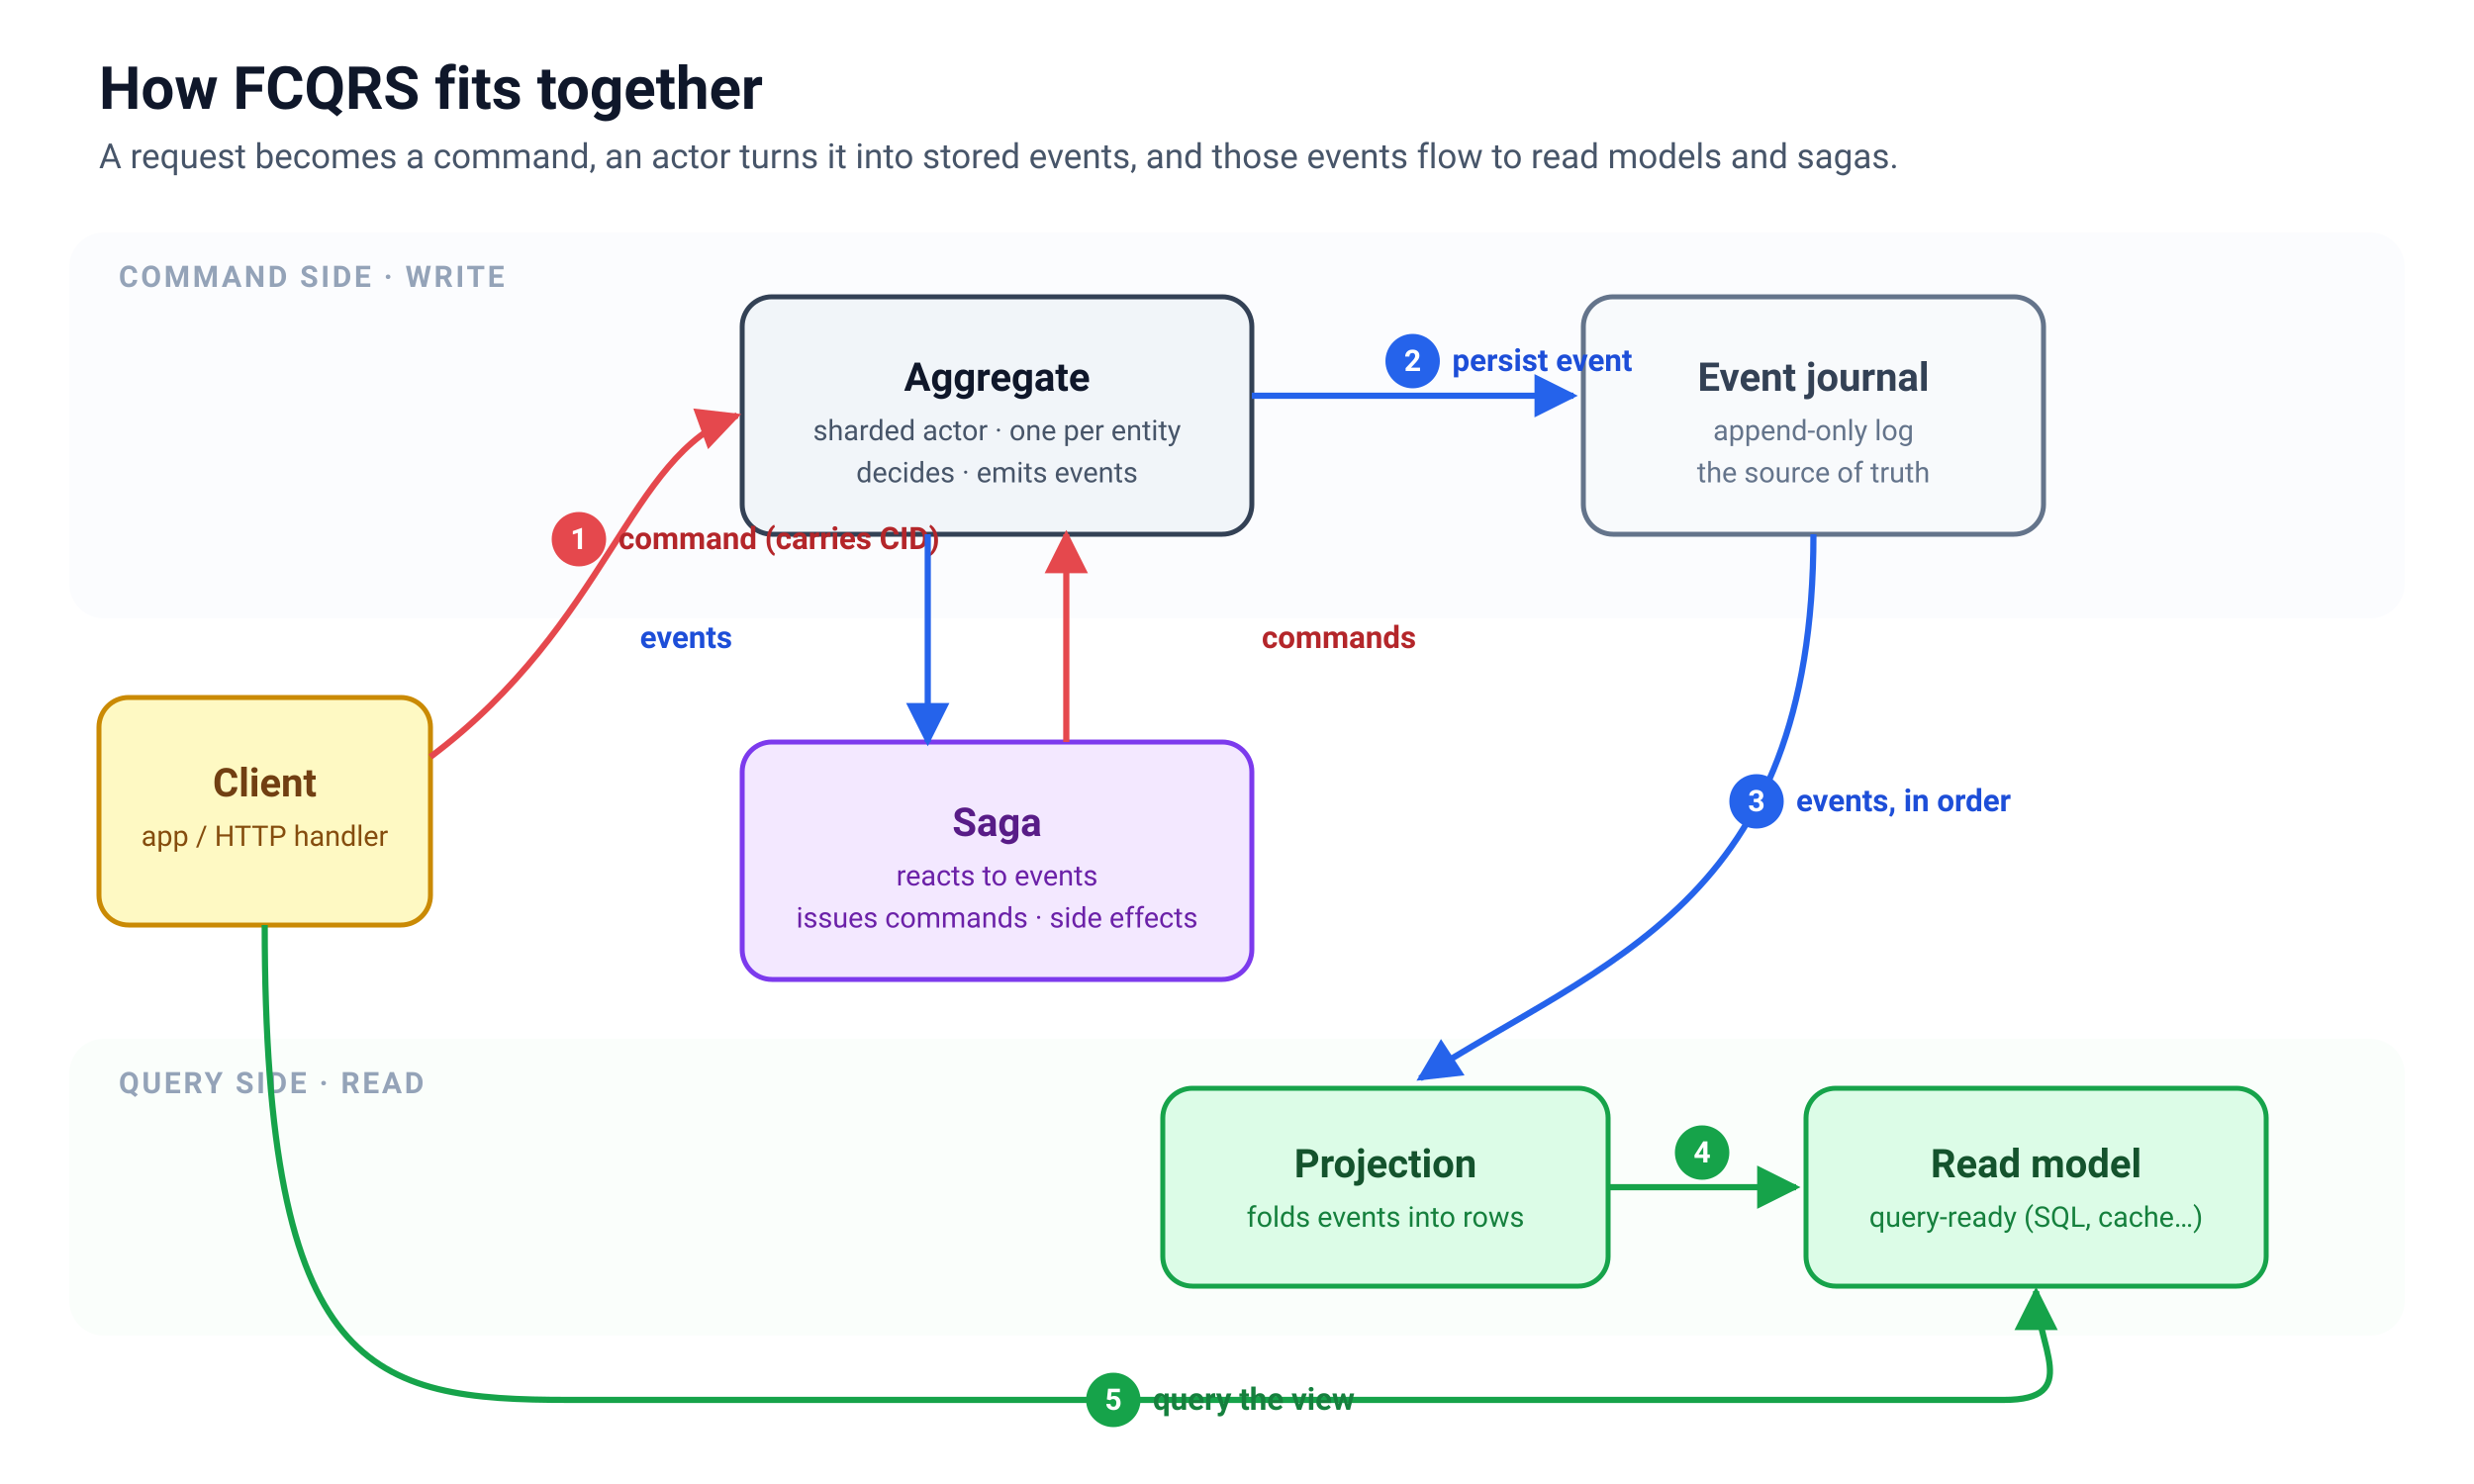
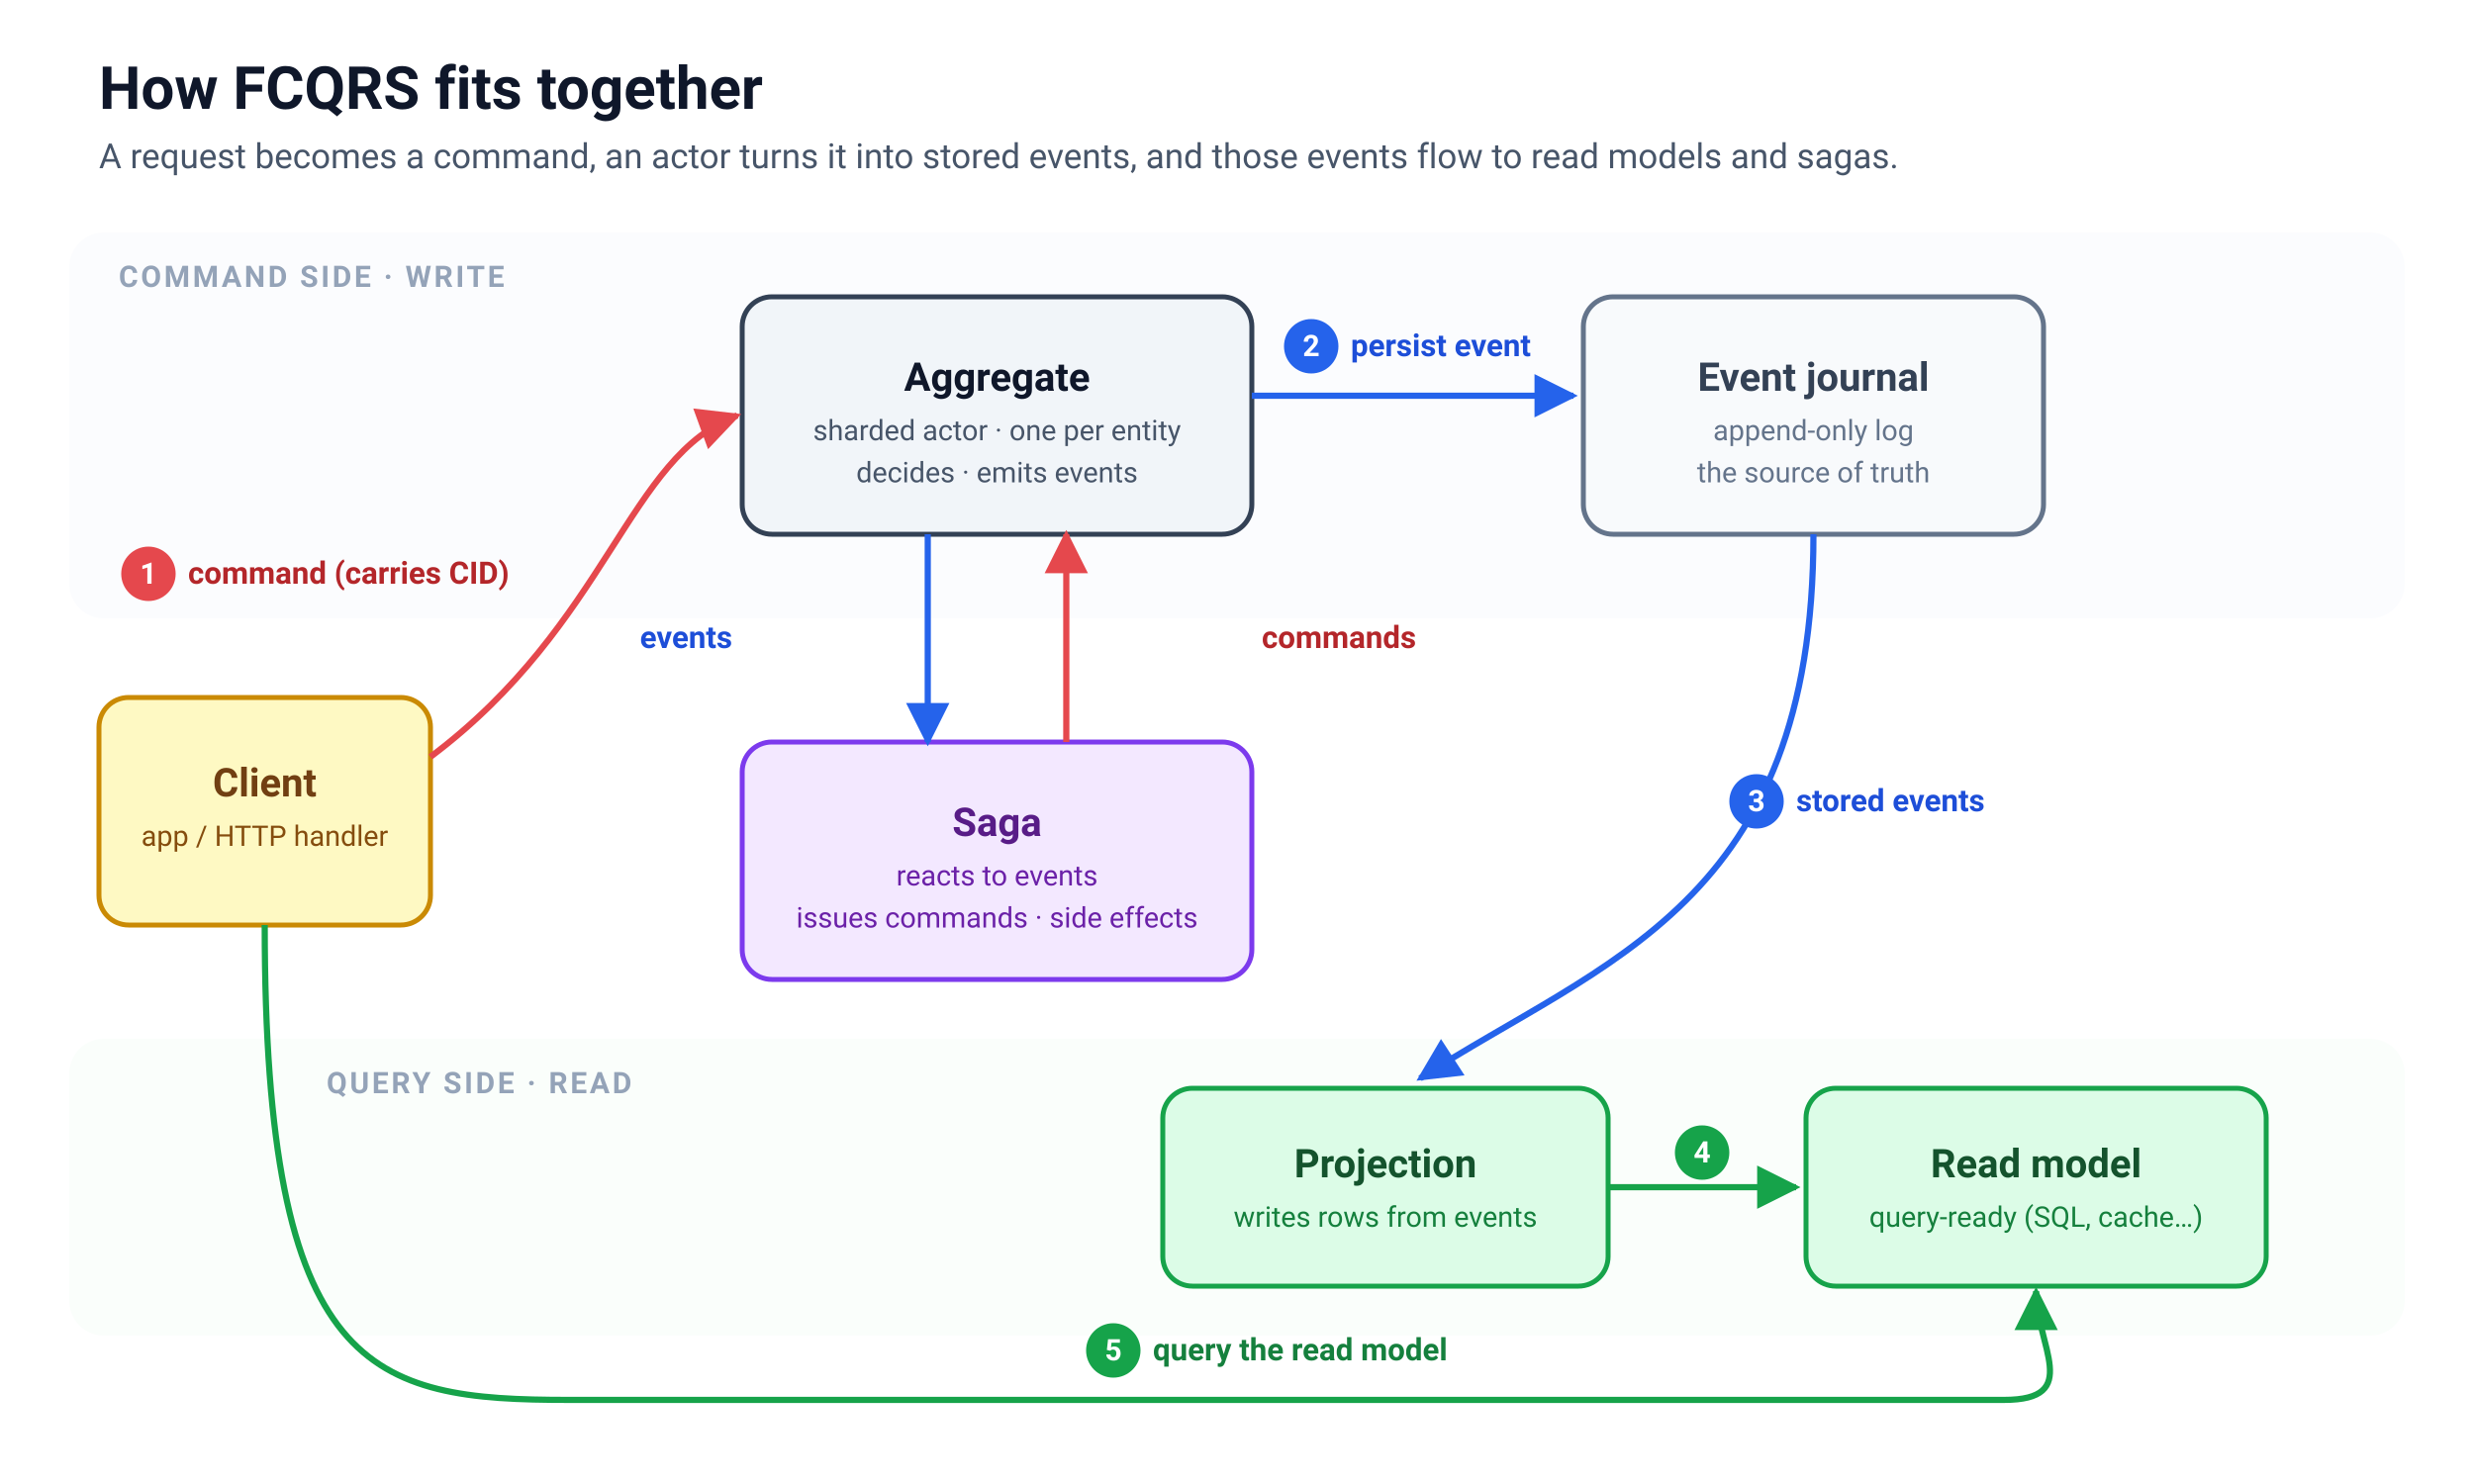
<svg xmlns="http://www.w3.org/2000/svg" viewBox="0 0 1000 600" font-family="-apple-system, BlinkMacSystemFont, 'Segoe UI', Roboto, Helvetica, Arial, sans-serif">
  <defs>
    <marker id="ar-red" viewBox="0 0 10 10" refX="9" refY="5" markerWidth="7" markerHeight="7" orient="auto-start-reverse">
      <path d="M0,0 L10,5 L0,10 z" fill="#E5484D" />
    </marker>
    <marker id="ar-blue" viewBox="0 0 10 10" refX="9" refY="5" markerWidth="7" markerHeight="7" orient="auto-start-reverse">
      <path d="M0,0 L10,5 L0,10 z" fill="#2563EB" />
    </marker>
    <marker id="ar-green" viewBox="0 0 10 10" refX="9" refY="5" markerWidth="7" markerHeight="7" orient="auto-start-reverse">
      <path d="M0,0 L10,5 L0,10 z" fill="#16A34A" />
    </marker>
    <style>
      .title { font-size:24px; font-weight:700; fill:#0F172A; }
      .subtitle { font-size:14px; fill:#475569; }
      .lane-t { font-size:12px; font-weight:700; letter-spacing:0.09em; fill:#94A3B8; }
      .blbl { font-size:16px; font-weight:700; }
      .bsub { font-size:11.5px; }
      .elbl { font-size:12.5px; font-weight:600; }
      .badge { font-size:12px; font-weight:700; fill:#fff; }
    </style>
  </defs>
  <rect width="1000" height="600" fill="#FFFFFF" />
  <text class="title" x="40" y="44">How FCQRS fits together</text>
  <text class="subtitle" x="40" y="68">A request becomes a command, an actor turns it into stored events, and those events flow to read models and sagas.</text>
  <rect x="28" y="94" width="944" height="156" rx="14" fill="#FBFCFE" />
  <text class="lane-t" x="48" y="116">COMMAND SIDE · WRITE</text>
  <rect x="28" y="420" width="944" height="120" rx="14" fill="#FAFEFB" />
-   <text class="lane-t" x="48" y="442">QUERY SIDE · READ</text>
+   <text class="lane-t" x="132" y="442">QUERY SIDE · READ</text>
  <rect x="40" y="282" width="134" height="92" rx="12" fill="#FEF9C3" stroke="#CA8A04" stroke-width="2" />
  <text class="blbl" x="107" y="322" text-anchor="middle" fill="#713F12">Client</text>
  <text class="bsub" x="107" y="342" text-anchor="middle" fill="#854D0E">app / HTTP handler</text>
  <rect x="300" y="120" width="206" height="96" rx="12" fill="#F1F5F9" stroke="#334155" stroke-width="2" />
  <text class="blbl" x="403" y="158" text-anchor="middle" fill="#0F172A">Aggregate</text>
  <text class="bsub" x="403" y="178" text-anchor="middle" fill="#475569">sharded actor · one per entity</text>
  <text class="bsub" x="403" y="195" text-anchor="middle" fill="#475569">decides · emits events</text>
  <rect x="640" y="120" width="186" height="96" rx="12" fill="#F8FAFC" stroke="#64748B" stroke-width="2" />
  <text class="blbl" x="733" y="158" text-anchor="middle" fill="#334155">Event journal</text>
  <text class="bsub" x="733" y="178" text-anchor="middle" fill="#64748B">append-only log</text>
  <text class="bsub" x="733" y="195" text-anchor="middle" fill="#64748B">the source of truth</text>
  <rect x="300" y="300" width="206" height="96" rx="12" fill="#F3E8FF" stroke="#7C3AED" stroke-width="2" />
  <text class="blbl" x="403" y="338" text-anchor="middle" fill="#581C87">Saga</text>
  <text class="bsub" x="403" y="358" text-anchor="middle" fill="#6B21A8">reacts to events</text>
  <text class="bsub" x="403" y="375" text-anchor="middle" fill="#6B21A8">issues commands · side effects</text>
  <rect x="470" y="440" width="180" height="80" rx="12" fill="#DCFCE7" stroke="#16A34A" stroke-width="2" />
  <text class="blbl" x="560" y="476" text-anchor="middle" fill="#14532D">Projection</text>
-   <text class="bsub" x="560" y="496" text-anchor="middle" fill="#15803D">folds events into rows</text>
+   <text class="bsub" x="560" y="496" text-anchor="middle" fill="#15803D">writes rows from events</text>
  <rect x="730" y="440" width="186" height="80" rx="12" fill="#DCFCE7" stroke="#16A34A" stroke-width="2" />
  <text class="blbl" x="823" y="476" text-anchor="middle" fill="#14532D">Read model</text>
  <text class="bsub" x="823" y="496" text-anchor="middle" fill="#15803D">query-ready (SQL, cache…)</text>
  <path d="M174,306 C 246,252 254,184 298,168" fill="none" stroke="#E5484D" stroke-width="2.5" marker-end="url(#ar-red)" />
-   <circle cx="234" cy="218" r="11" fill="#E5484D" />
-   <text class="badge" x="234" y="222" text-anchor="middle">1</text>
-   <text class="elbl" x="250" y="222" fill="#B4262A">command (carries CID)</text>
+   <circle cx="60" cy="232" r="11" fill="#E5484D" />
+   <text class="badge" x="60" y="236" text-anchor="middle">1</text>
+   <text class="elbl" x="76" y="236" fill="#B4262A">command (carries CID)</text>
  <path d="M506,160 L636,160" fill="none" stroke="#2563EB" stroke-width="2.5" marker-end="url(#ar-blue)" />
-   <circle cx="571" cy="146" r="11" fill="#2563EB" />
-   <text class="badge" x="571" y="150" text-anchor="middle">2</text>
-   <text class="elbl" x="587" y="150" fill="#1D4ED8">persist event</text>
+   <circle cx="530" cy="140" r="11" fill="#2563EB" />
+   <text class="badge" x="530" y="144" text-anchor="middle">2</text>
+   <text class="elbl" x="546" y="144" fill="#1D4ED8">persist event</text>
  <path d="M733,216 C 733,366 648,388 574,436" fill="none" stroke="#2563EB" stroke-width="2.5" marker-end="url(#ar-blue)" />
  <circle cx="710" cy="324" r="11" fill="#2563EB" />
  <text class="badge" x="710" y="328" text-anchor="middle">3</text>
-   <text class="elbl" x="726" y="328" fill="#1D4ED8">events, in order</text>
+   <text class="elbl" x="726" y="328" fill="#1D4ED8">stored events</text>
  <path d="M650,480 L726,480" fill="none" stroke="#16A34A" stroke-width="2.5" marker-end="url(#ar-green)" />
  <circle cx="688" cy="466" r="11" fill="#16A34A" />
  <text class="badge" x="688" y="470" text-anchor="middle">4</text>
  <path d="M107,374 C 107,556 150,566 230,566 L810,566 C 842,566 823,544 823,522" fill="none" stroke="#16A34A" stroke-width="2.5" marker-end="url(#ar-green)" />
-   <circle cx="450" cy="566" r="11" fill="#16A34A" />
-   <text class="badge" x="450" y="570" text-anchor="middle">5</text>
-   <text class="elbl" x="466" y="570" fill="#15803D">query the view</text>
+   <circle cx="450" cy="546" r="11" fill="#16A34A" />
+   <text class="badge" x="450" y="550" text-anchor="middle">5</text>
+   <text class="elbl" x="466" y="550" fill="#15803D">query the read model</text>
  <path d="M375,216 L375,300" fill="none" stroke="#2563EB" stroke-width="2.5" marker-end="url(#ar-blue)" />
  <text class="elbl" x="296" y="262" fill="#1D4ED8" text-anchor="end">events</text>
  <path d="M431,300 L431,216" fill="none" stroke="#E5484D" stroke-width="2.5" marker-end="url(#ar-red)" />
  <text class="elbl" x="510" y="262" fill="#B4262A">commands</text>
</svg>
